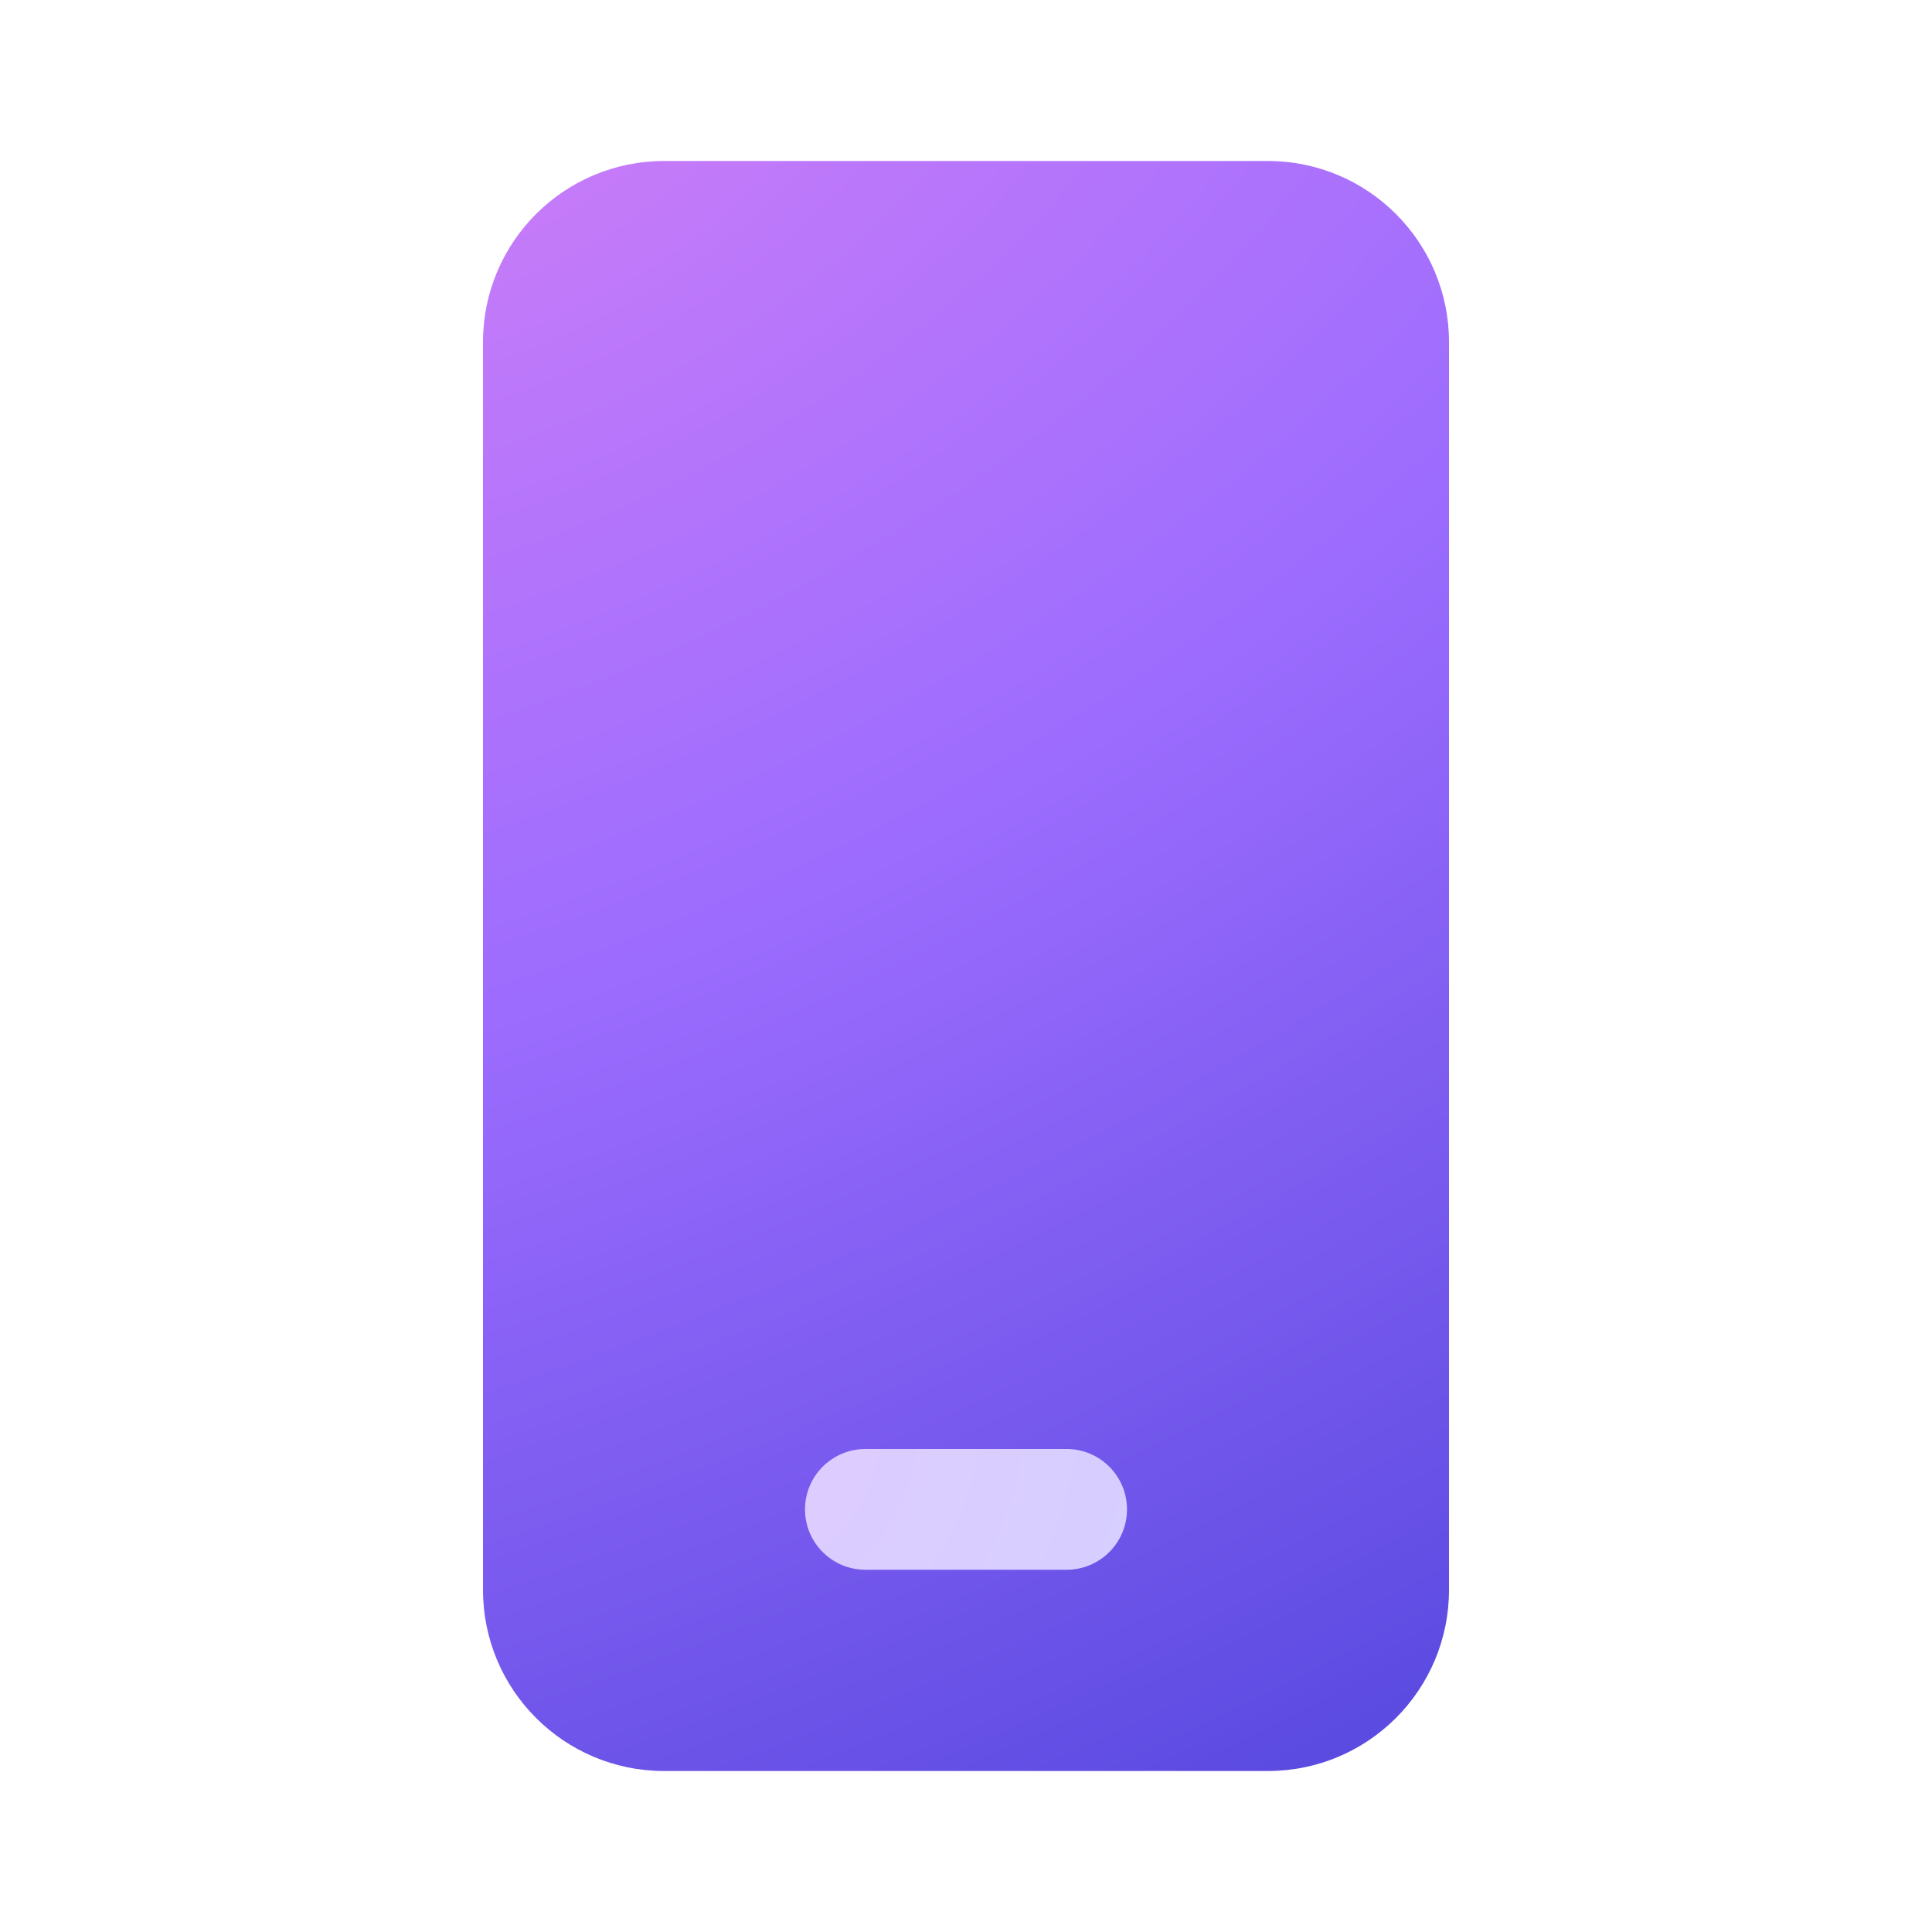
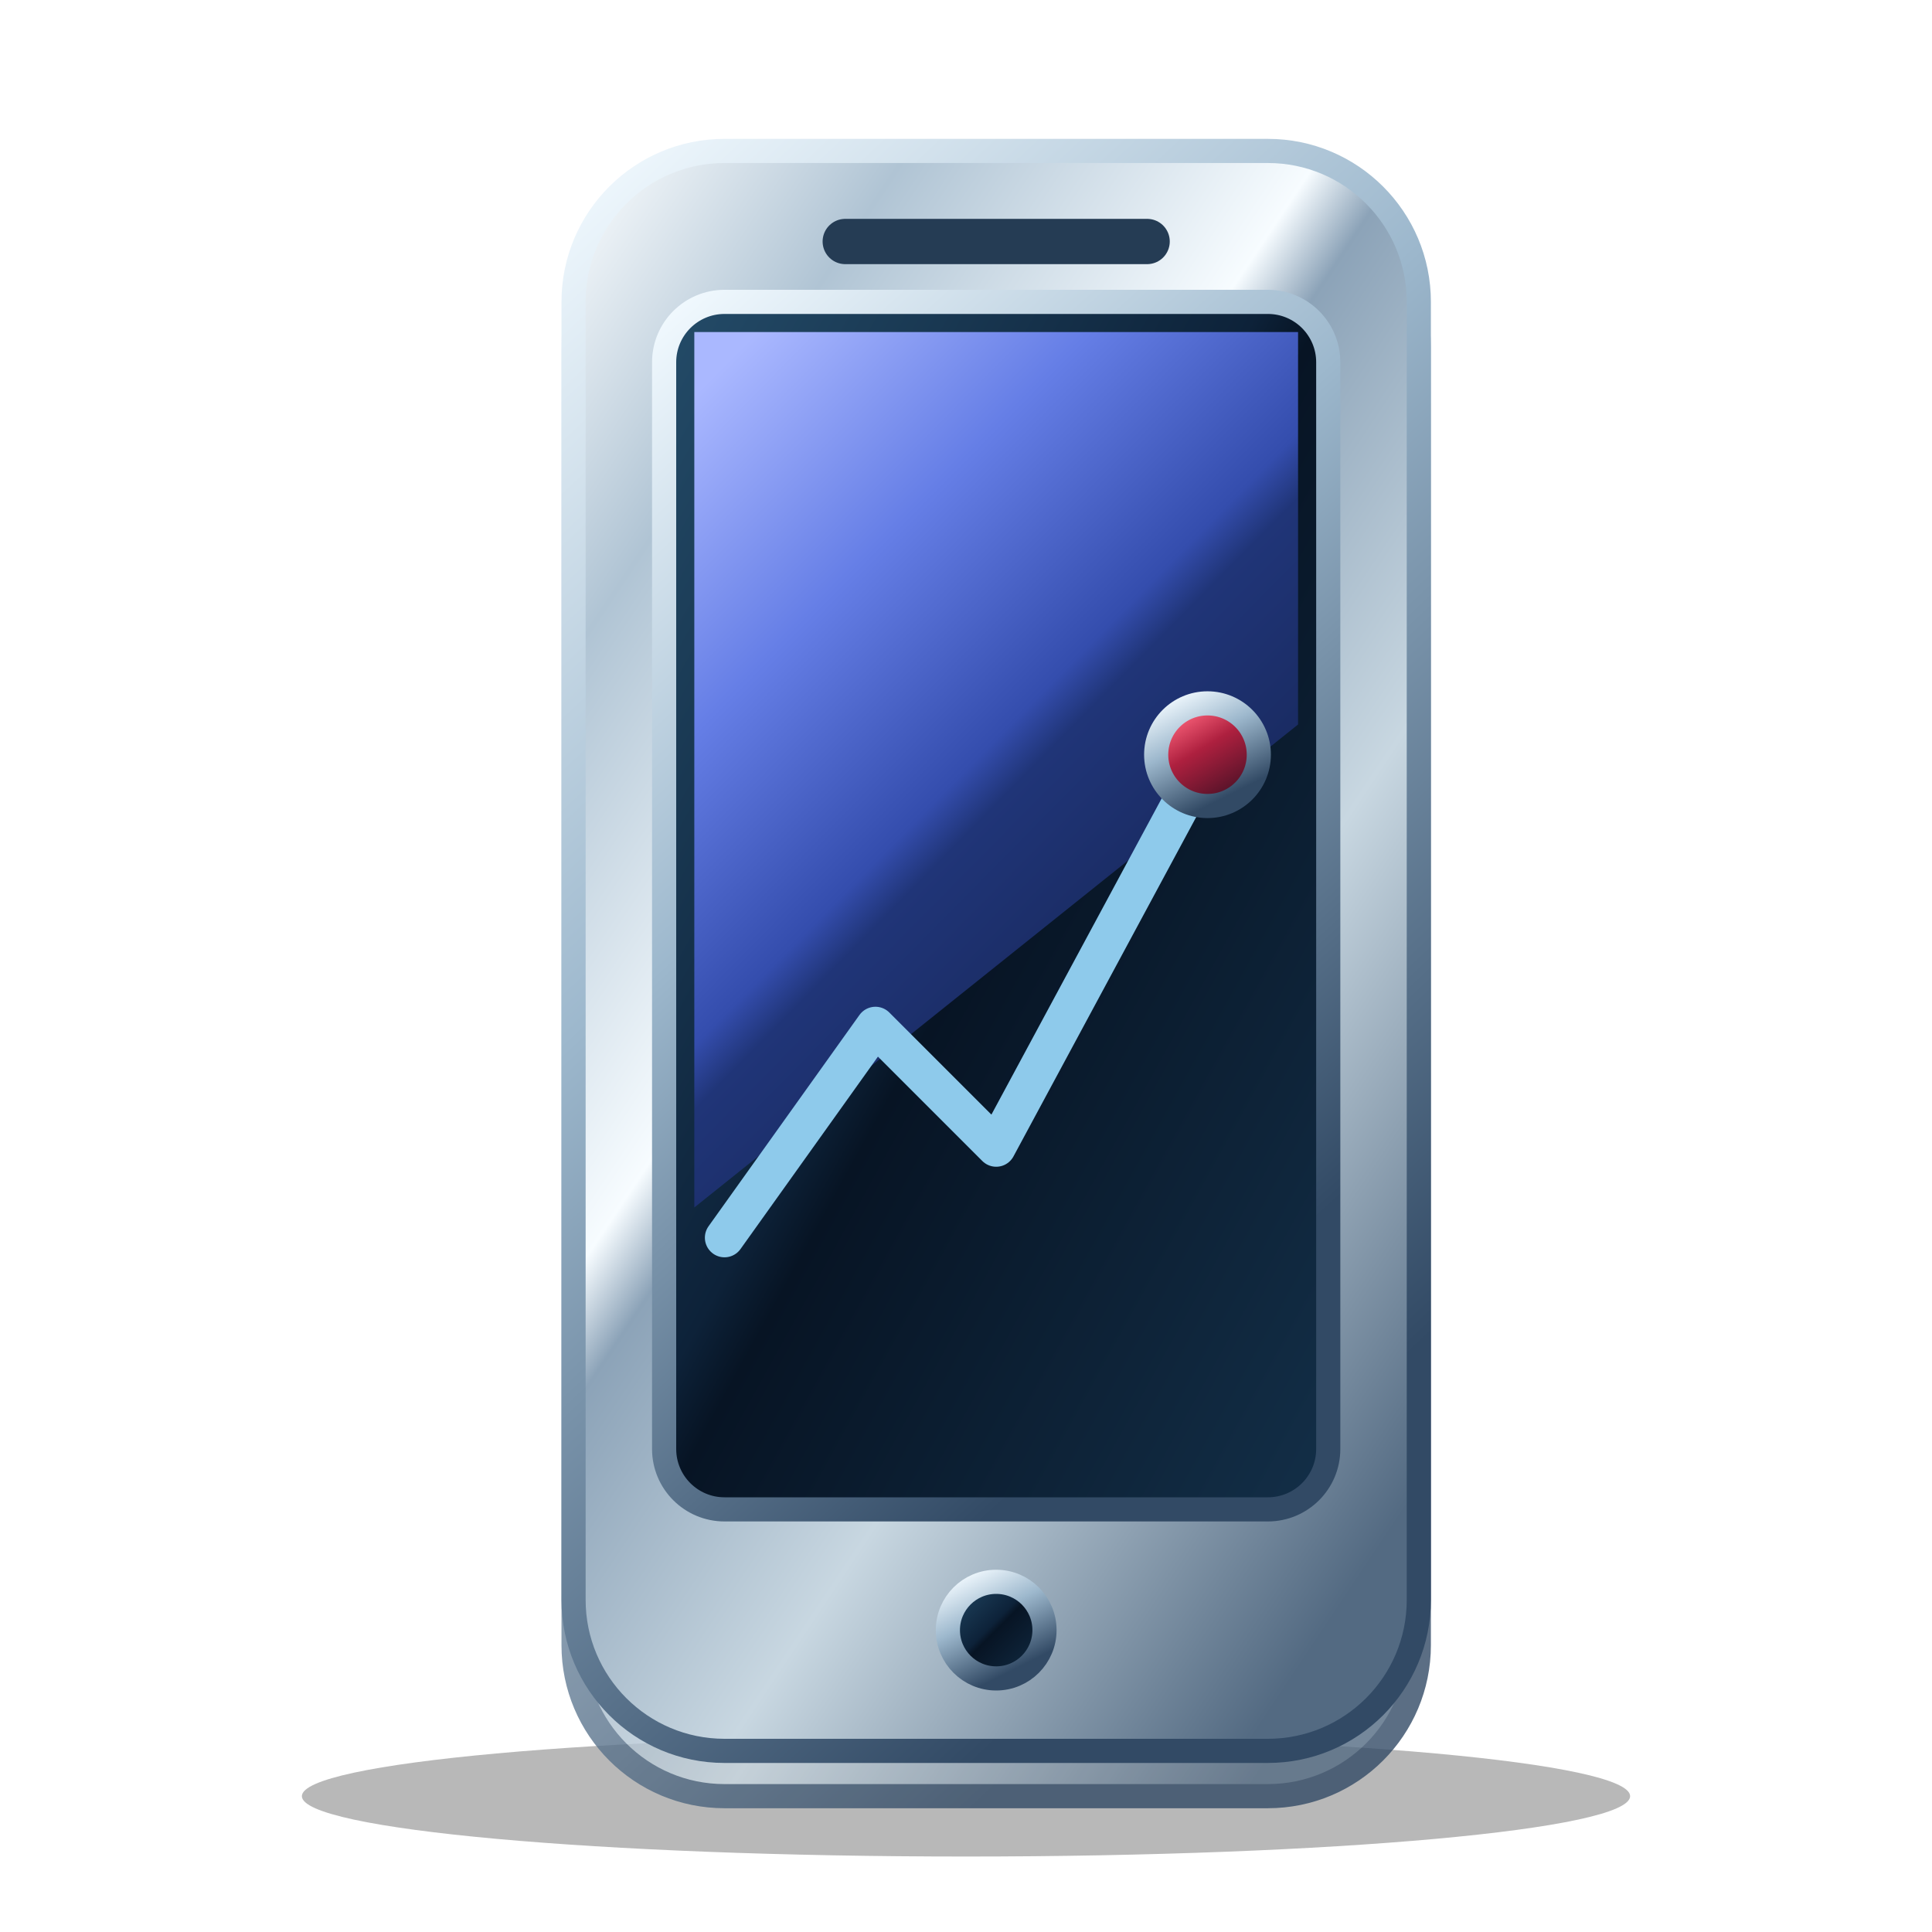
- <svg xmlns="http://www.w3.org/2000/svg" width="24" height="24" viewBox="0 0 24 24" fill="none">
-   <path d="M15.75 2C16.993 2 18 3.007 18 4.25V19.75C18 20.993 16.993 22 15.75 22H8.25C7.007 22 6 20.993 6 19.75V4.25C6 3.007 7.007 2 8.25 2H15.75Z" fill="url(#paint0_radial_72095_8515)" />
-   <path d="M13.25 18H10.75C10.336 18 10 18.336 10 18.75C10 19.164 10.336 19.5 10.75 19.5H13.25C13.664 19.5 14 19.164 14 18.75C14 18.336 13.664 18 13.25 18Z" fill="url(#paint1_radial_72095_8515)" />
+ <svg xmlns="http://www.w3.org/2000/svg" width="64" height="64" viewBox="0 0 64 64">
  <defs>
-     <radialGradient id="paint0_radial_72095_8515" cx="0" cy="0" r="1" gradientUnits="userSpaceOnUse" gradientTransform="translate(6 1.375) rotate(62.8053) scale(25.4368 48.5425)">
-       <stop stop-color="#CB7DF8" />
-       <stop offset="0.412" stop-color="#9C6CFE" />
-       <stop offset="1" stop-color="#4E44DB" />
-     </radialGradient>
-     <radialGradient id="paint1_radial_72095_8515" cx="0" cy="0" r="1" gradientUnits="userSpaceOnUse" gradientTransform="translate(9.375 18.1) rotate(44.2227) scale(7.38405 8.76848)">
-       <stop stop-color="#DECBFF" />
-       <stop offset="1" stop-color="#D1D1FF" />
-     </radialGradient>
+     <linearGradient id="silver" x1="0" y1="0" x2=".8" y2="1">
+       <stop stop-color="#FCFEFF" />
+       <stop offset=".19" stop-color="#B0C4D4" />
+       <stop offset=".43" stop-color="#F7FCFF" />
+       <stop offset=".48" stop-color="#8CA3B8" />
+       <stop offset=".7" stop-color="#C8D7E1" />
+       <stop offset="1" stop-color="#536A82" />
+     </linearGradient>
+     <linearGradient id="edge" x2=".5" y2="1">
+       <stop stop-color="#F2FAFF" />
+       <stop offset=".44" stop-color="#9DB8CD" />
+       <stop offset="1" stop-color="#324A65" />
+     </linearGradient>
+     <linearGradient id="blue" x1=".1" y1="0" x2=".8" y2="1">
+       <stop stop-color="#AAB8FF" />
+       <stop offset=".26" stop-color="#657EE6" />
+       <stop offset=".5" stop-color="#344DAD" />
+       <stop offset=".55" stop-color="#203578" />
+       <stop offset="1" stop-color="#101D43" />
+     </linearGradient>
+     <linearGradient id="red" x2=".6" y2="1">
+       <stop stop-color="#FFB9C3" />
+       <stop offset=".26" stop-color="#E9536D" />
+       <stop offset=".52" stop-color="#AE203F" />
+       <stop offset="1" stop-color="#4C1126" />
+     </linearGradient>
+     <linearGradient id="glass" x2="1" y2="1">
+       <stop stop-color="#244C69" />
+       <stop offset=".45" stop-color="#0D2239" />
+       <stop offset=".5" stop-color="#071424" />
+       <stop offset="1" stop-color="#132F48" />
+     </linearGradient>
+     <linearGradient id="green" x2=".5" y2="1">
+       <stop stop-color="#AEEDD9" />
+       <stop offset=".5" stop-color="#399E85" />
+       <stop offset="1" stop-color="#123E38" />
+     </linearGradient>
+     <linearGradient id="amber" x2=".5" y2="1">
+       <stop stop-color="#FFF3C7" />
+       <stop offset=".4" stop-color="#D7A34A" />
+       <stop offset="1" stop-color="#75511D" />
+     </linearGradient>
  </defs>
+   <ellipse cx="32" cy="59.5" rx="22" ry="2" fill="#000" opacity=".28" />
+   <g transform="translate(0 1.5)" opacity=".8">
+     <rect x="19" y="5" width="28" height="53" rx="5" fill="url(#silver)" stroke="url(#edge)" stroke-width="0.8" />
+     <rect x="22" y="10" width="22" height="40" rx="2" fill="url(#glass)" stroke="url(#edge)" stroke-width="0.8" />
+     <path d="M23 11H43V24L23 40Z" fill="url(#blue)" stroke="url(#edge)" stroke-width="0" stroke-linejoin="round" />
+     <path d="M28 8h10" fill="none" stroke="#253C54" stroke-width="1.5" opacity="1" stroke-linecap="round" stroke-linejoin="round" />
+     <circle cx="33" cy="54" r="1.6" fill="url(#glass)" stroke="url(#edge)" stroke-width="0.8" />
+     <path d="M24 41l5-7 4 4 7-13" fill="none" stroke="#8ECAEB" stroke-width="1.3" opacity="1" stroke-linecap="round" stroke-linejoin="round" />
+     <circle cx="40" cy="25" r="1.7" fill="url(#red)" stroke="url(#edge)" stroke-width="0.8" />
+   </g>
+   <g>
+     <rect x="19" y="5" width="28" height="53" rx="5" fill="url(#silver)" stroke="url(#edge)" stroke-width="0.8" />
+     <rect x="22" y="10" width="22" height="40" rx="2" fill="url(#glass)" stroke="url(#edge)" stroke-width="0.8" />
+     <path d="M23 11H43V24L23 40Z" fill="url(#blue)" stroke="url(#edge)" stroke-width="0" stroke-linejoin="round" />
+     <path d="M28 8h10" fill="none" stroke="#253C54" stroke-width="1.5" opacity="1" stroke-linecap="round" stroke-linejoin="round" />
+     <circle cx="33" cy="54" r="1.6" fill="url(#glass)" stroke="url(#edge)" stroke-width="0.8" />
+     <path d="M24 41l5-7 4 4 7-13" fill="none" stroke="#8ECAEB" stroke-width="1.3" opacity="1" stroke-linecap="round" stroke-linejoin="round" />
+     <circle cx="40" cy="25" r="1.7" fill="url(#red)" stroke="url(#edge)" stroke-width="0.8" />
+   </g>
</svg>
